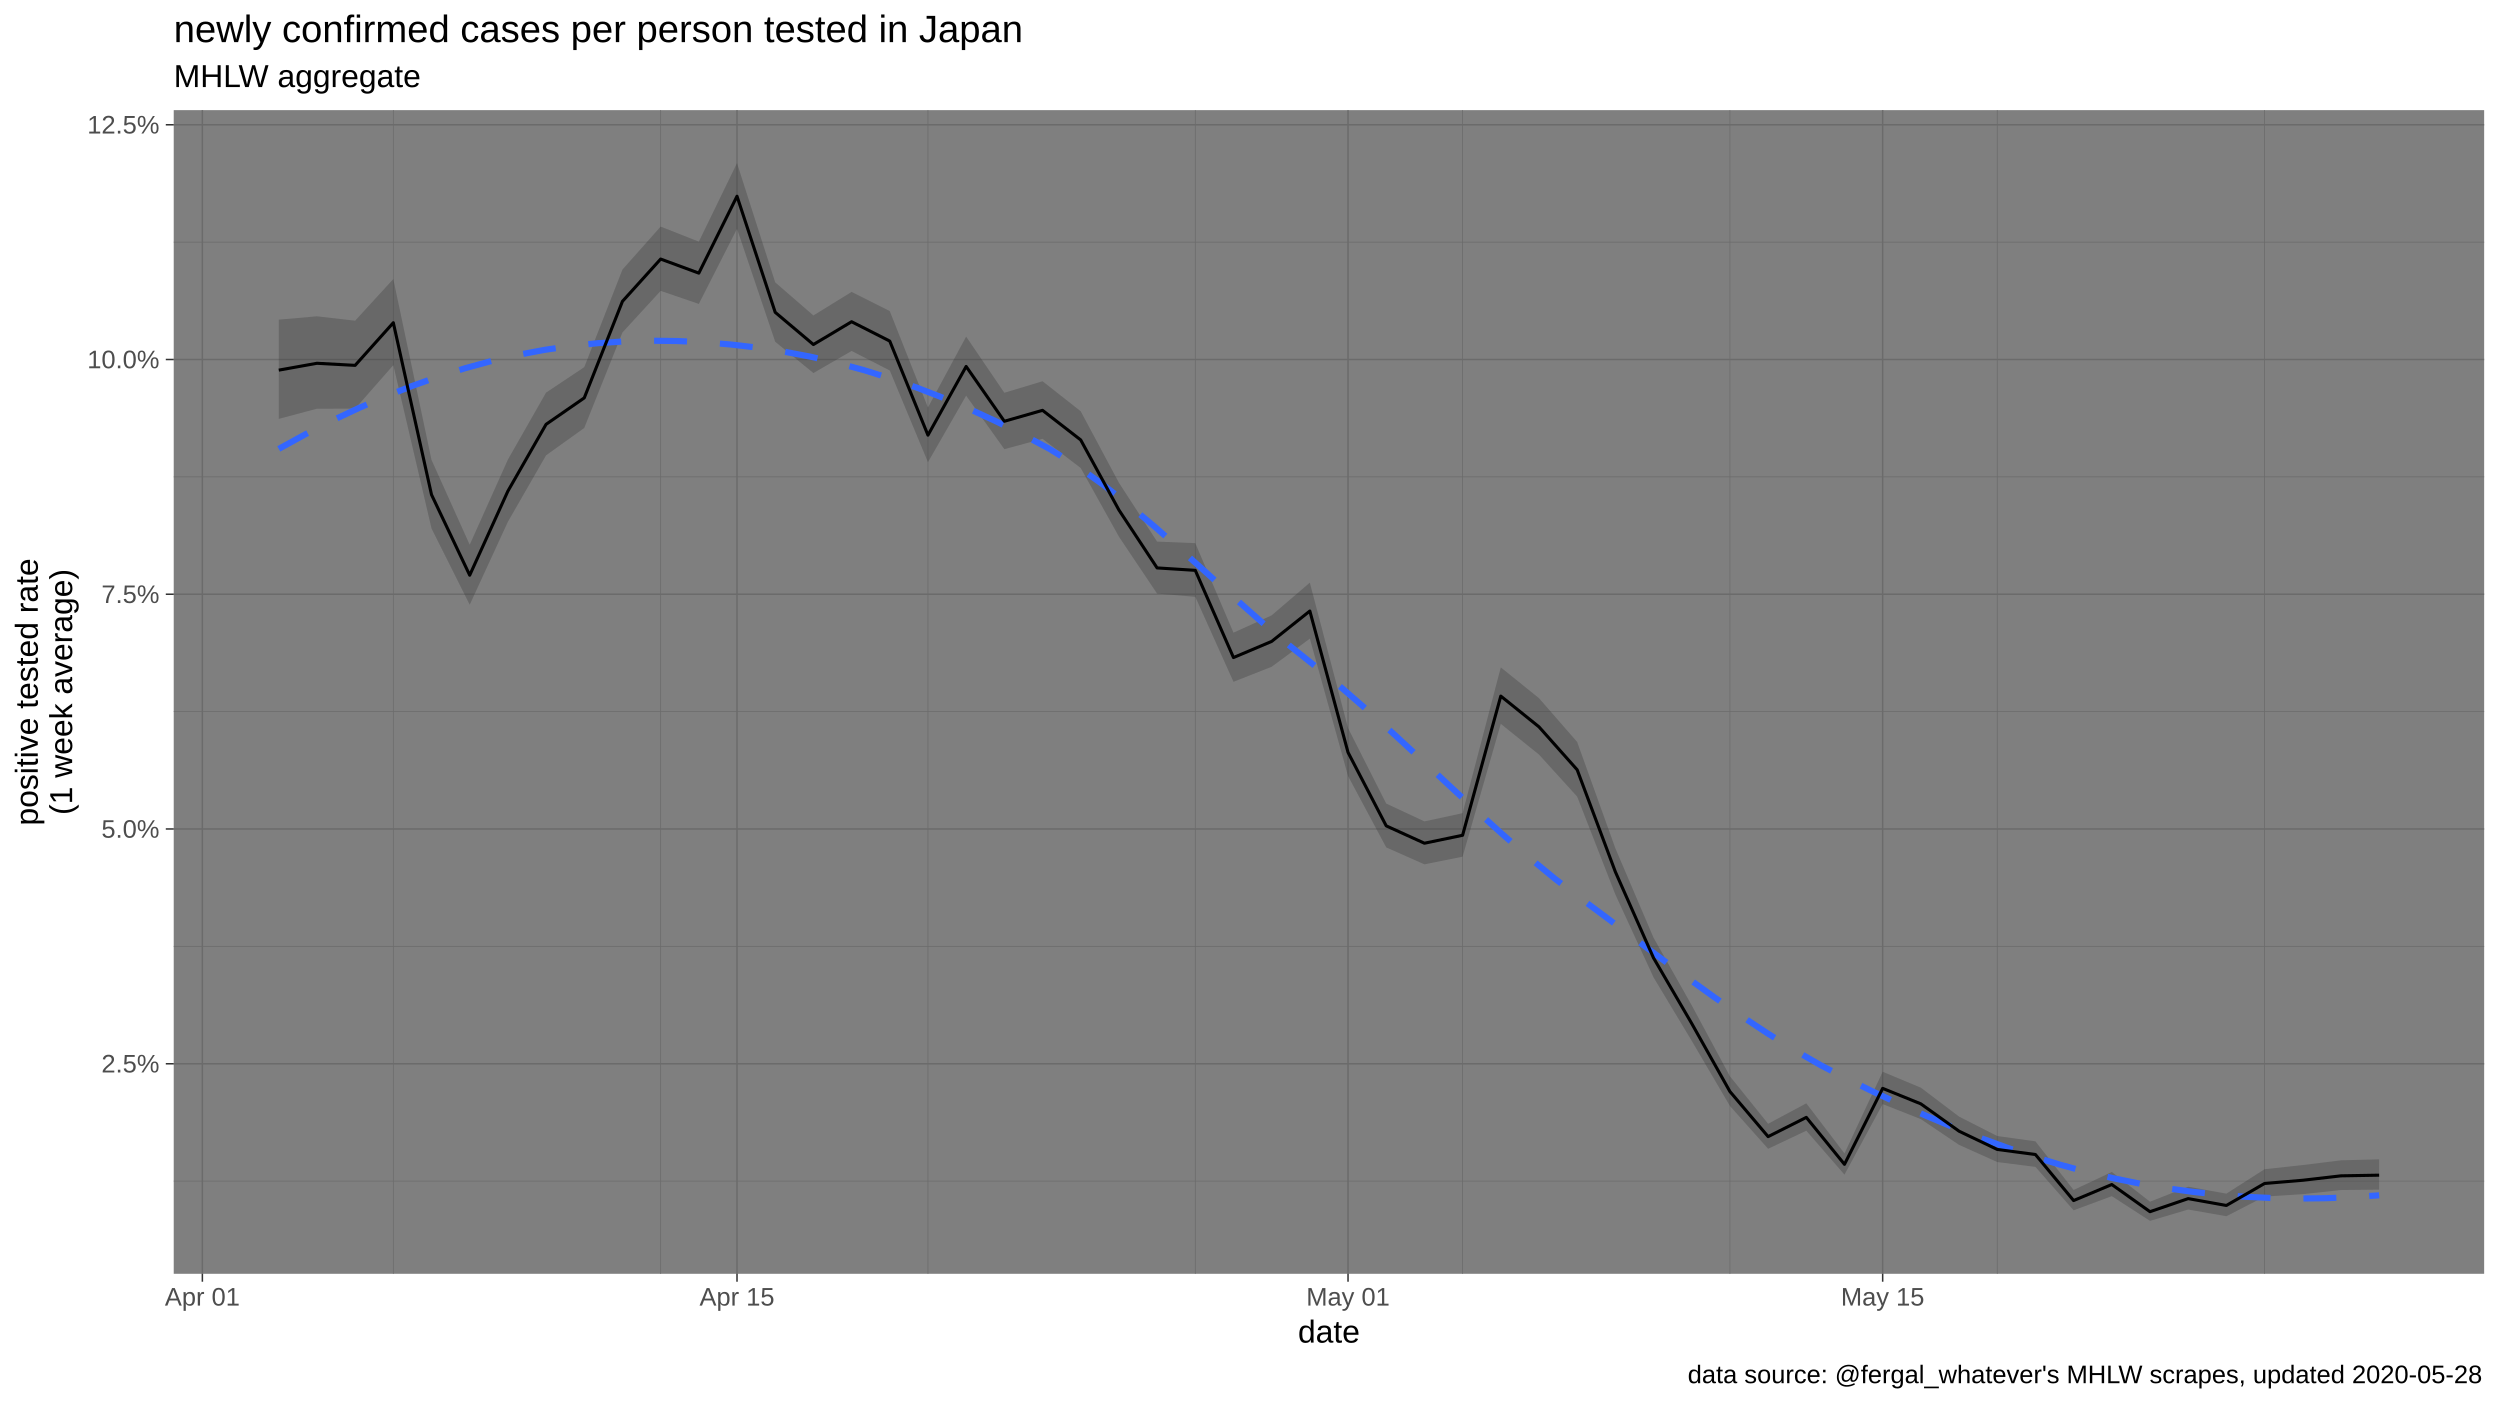
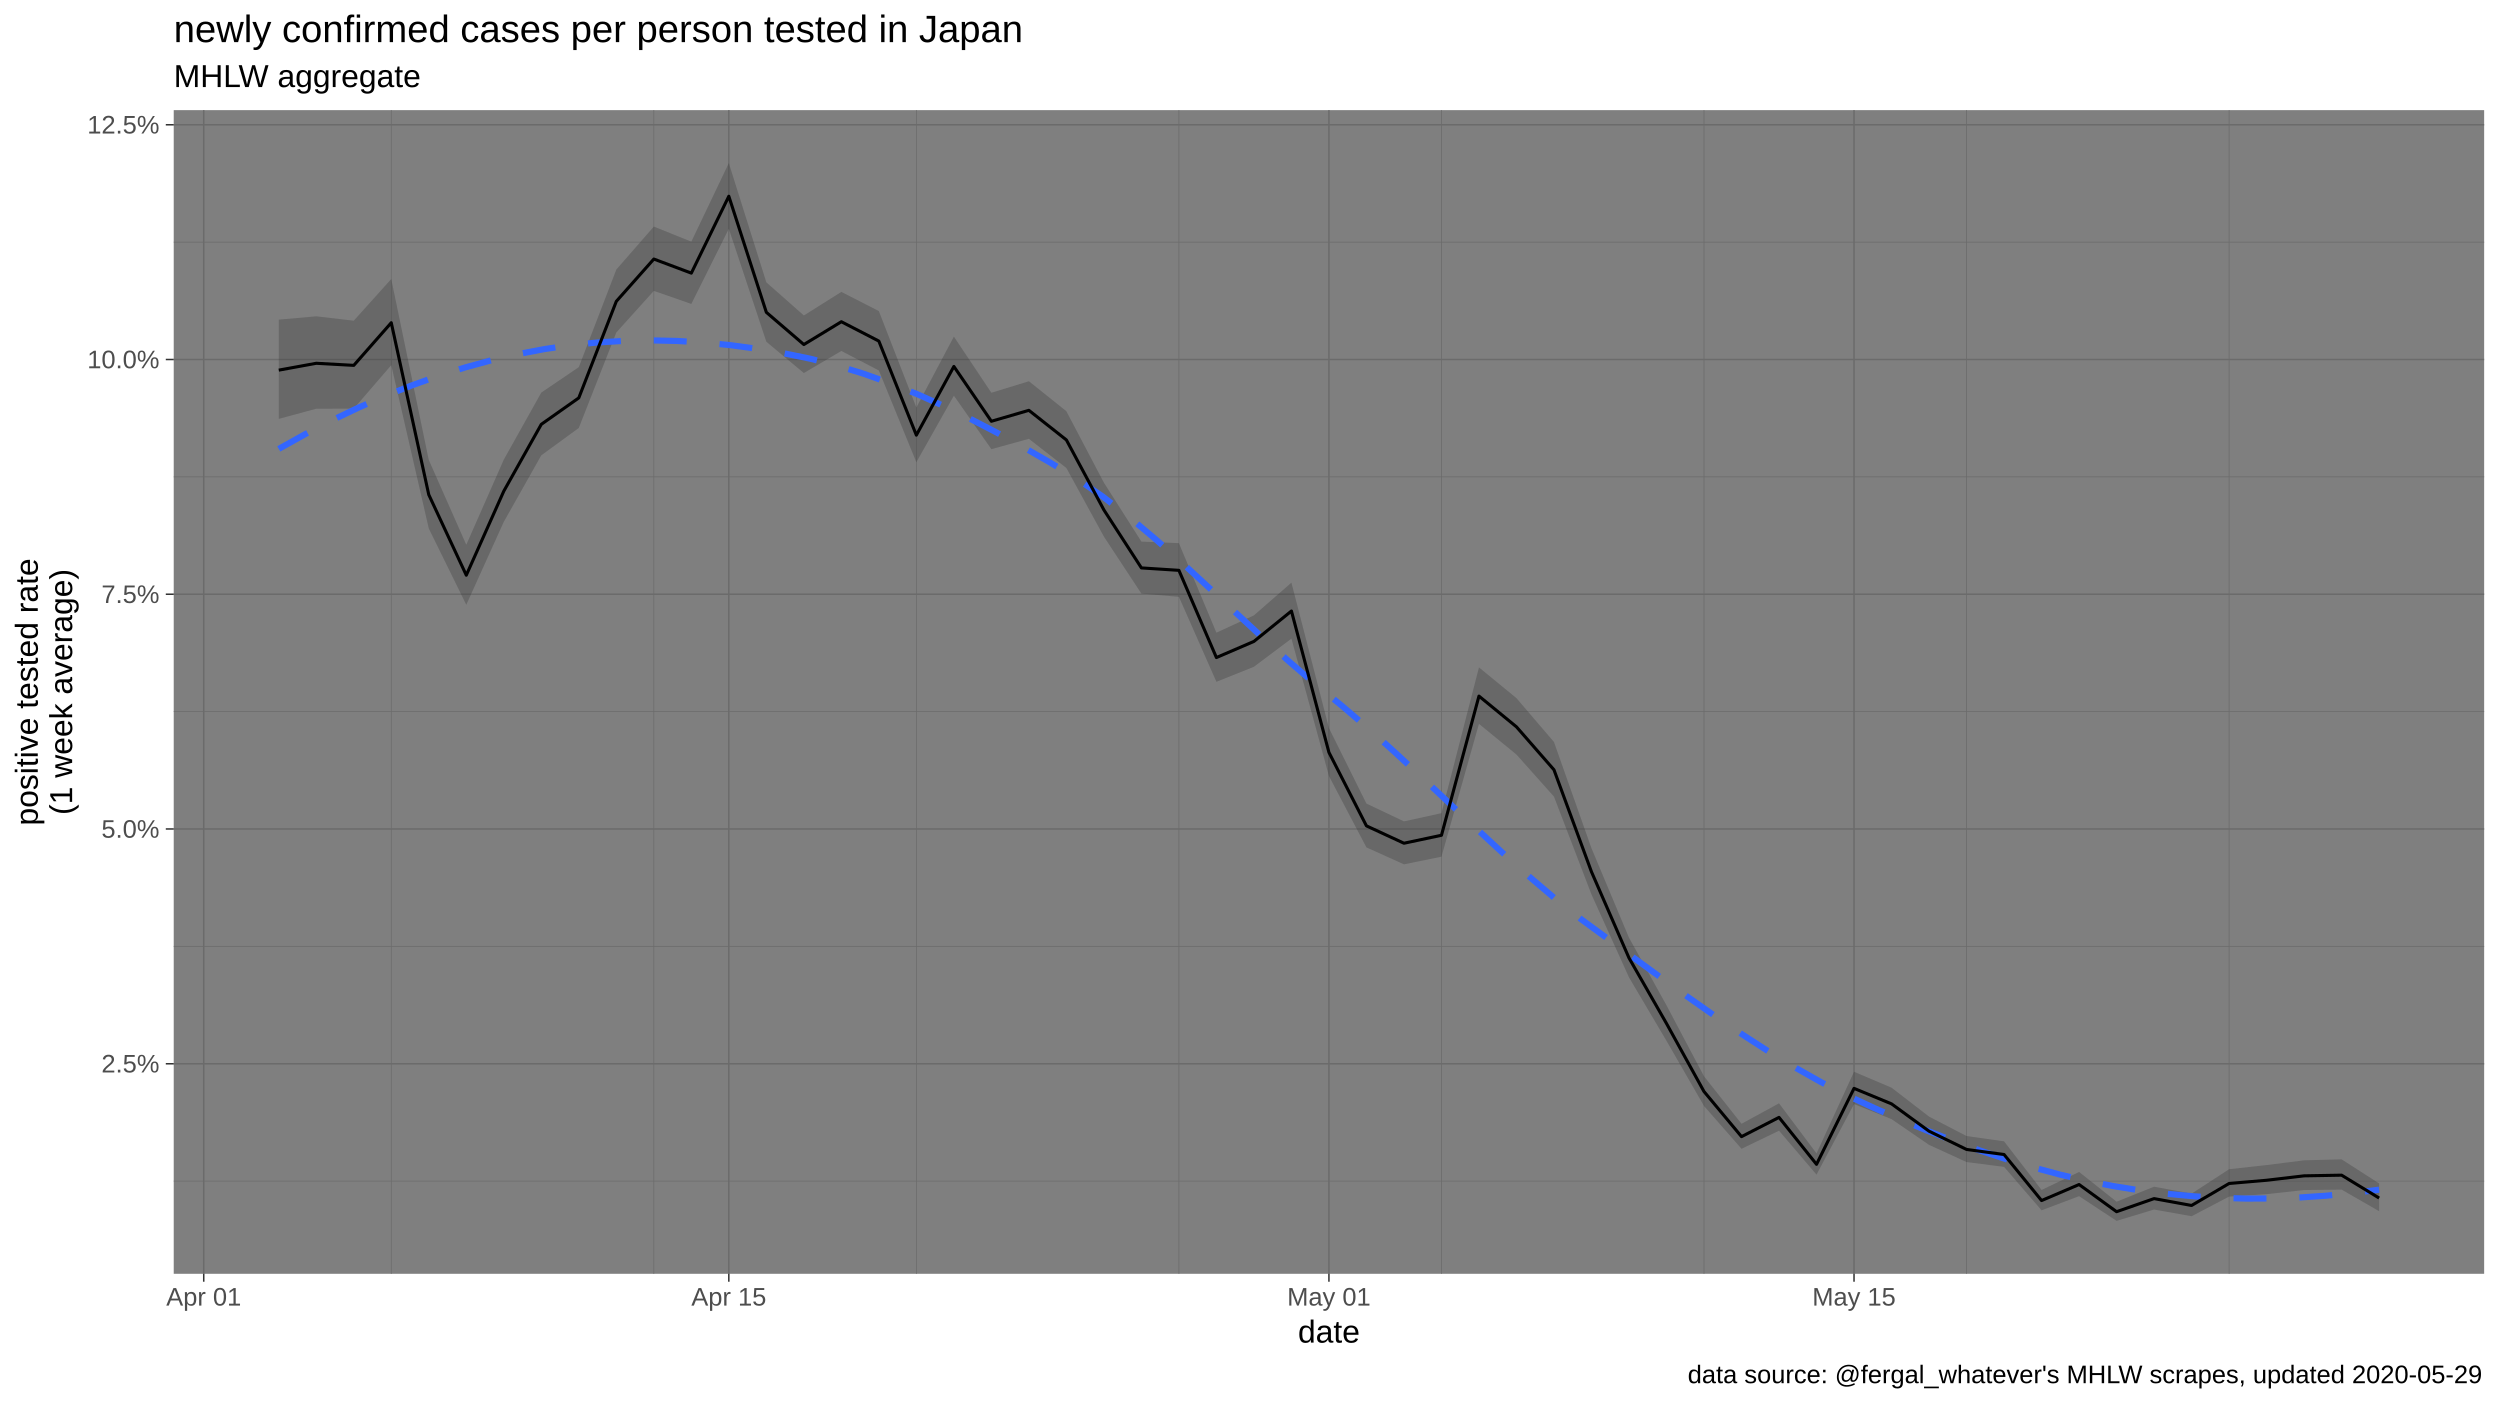
<svg xmlns="http://www.w3.org/2000/svg" viewBox="0 0 864.00 486.00">
  <defs>
    <style type="text/css">
    line, polyline, polygon, path, rect, circle {
      fill: none;
      stroke: #000000;
      stroke-linecap: round;
      stroke-linejoin: round;
      stroke-miterlimit: 10.00;
    }
  </style>
  </defs>
  <rect width="100%" height="100%" style="stroke: none; fill: #FFFFFF;" />
  <rect x="0.00" y="0.00" width="864.00" height="486.00" style="stroke-width: 1.07; stroke: #FFFFFF; fill: #FFFFFF;" />
  <defs>
    <clipPath id="cpNjAuMDR8ODU4LjUyfDQ0MC4yMnwzOC4wNw==">
      <rect x="60.04" y="38.07" width="798.48" height="402.15" />
    </clipPath>
  </defs>
  <rect x="60.04" y="38.07" width="798.48" height="402.15" style="stroke-width: 1.07; stroke: none; fill: #7F7F7F;" clip-path="url(#cpNjAuMDR8ODU4LjUyfDQ0MC4yMnwzOC4wNw==)" />
  <polyline points="60.04,408.19 858.52,408.19 " style="stroke-width: 0.27; stroke: #6B6B6B; stroke-linecap: butt;" clip-path="url(#cpNjAuMDR8ODU4LjUyfDQ0MC4yMnwzOC4wNw==)" />
  <polyline points="60.04,327.06 858.52,327.06 " style="stroke-width: 0.27; stroke: #6B6B6B; stroke-linecap: butt;" clip-path="url(#cpNjAuMDR8ODU4LjUyfDQ0MC4yMnwzOC4wNw==)" />
  <polyline points="60.04,245.94 858.52,245.94 " style="stroke-width: 0.27; stroke: #6B6B6B; stroke-linecap: butt;" clip-path="url(#cpNjAuMDR8ODU4LjUyfDQ0MC4yMnwzOC4wNw==)" />
  <polyline points="60.04,164.81 858.52,164.81 " style="stroke-width: 0.27; stroke: #6B6B6B; stroke-linecap: butt;" clip-path="url(#cpNjAuMDR8ODU4LjUyfDQ0MC4yMnwzOC4wNw==)" />
  <polyline points="60.04,83.68 858.52,83.68 " style="stroke-width: 0.27; stroke: #6B6B6B; stroke-linecap: butt;" clip-path="url(#cpNjAuMDR8ODU4LjUyfDQ0MC4yMnwzOC4wNw==)" />
-   <polyline points="135.93,440.22 135.93,38.07 " style="stroke-width: 0.27; stroke: #6B6B6B; stroke-linecap: butt;" clip-path="url(#cpNjAuMDR8ODU4LjUyfDQ0MC4yMnwzOC4wNw==)" />
-   <polyline points="228.32,440.22 228.32,38.07 " style="stroke-width: 0.27; stroke: #6B6B6B; stroke-linecap: butt;" clip-path="url(#cpNjAuMDR8ODU4LjUyfDQ0MC4yMnwzOC4wNw==)" />
-   <polyline points="320.70,440.22 320.70,38.07 " style="stroke-width: 0.27; stroke: #6B6B6B; stroke-linecap: butt;" clip-path="url(#cpNjAuMDR8ODU4LjUyfDQ0MC4yMnwzOC4wNw==)" />
-   <polyline points="413.09,440.22 413.09,38.07 " style="stroke-width: 0.27; stroke: #6B6B6B; stroke-linecap: butt;" clip-path="url(#cpNjAuMDR8ODU4LjUyfDQ0MC4yMnwzOC4wNw==)" />
-   <polyline points="505.47,440.22 505.47,38.07 " style="stroke-width: 0.27; stroke: #6B6B6B; stroke-linecap: butt;" clip-path="url(#cpNjAuMDR8ODU4LjUyfDQ0MC4yMnwzOC4wNw==)" />
-   <polyline points="597.86,440.22 597.86,38.07 " style="stroke-width: 0.27; stroke: #6B6B6B; stroke-linecap: butt;" clip-path="url(#cpNjAuMDR8ODU4LjUyfDQ0MC4yMnwzOC4wNw==)" />
-   <polyline points="690.25,440.22 690.25,38.07 " style="stroke-width: 0.27; stroke: #6B6B6B; stroke-linecap: butt;" clip-path="url(#cpNjAuMDR8ODU4LjUyfDQ0MC4yMnwzOC4wNw==)" />
-   <polyline points="782.63,440.22 782.63,38.07 " style="stroke-width: 0.27; stroke: #6B6B6B; stroke-linecap: butt;" clip-path="url(#cpNjAuMDR8ODU4LjUyfDQ0MC4yMnwzOC4wNw==)" />
+   <polyline points="135.22,440.22 135.22,38.07 " style="stroke-width: 0.27; stroke: #6B6B6B; stroke-linecap: butt;" clip-path="url(#cpNjAuMDR8ODU4LjUyfDQ0MC4yMnwzOC4wNw==)" />
+   <polyline points="225.96,440.22 225.96,38.07 " style="stroke-width: 0.27; stroke: #6B6B6B; stroke-linecap: butt;" clip-path="url(#cpNjAuMDR8ODU4LjUyfDQ0MC4yMnwzOC4wNw==)" />
+   <polyline points="316.69,440.22 316.69,38.07 " style="stroke-width: 0.27; stroke: #6B6B6B; stroke-linecap: butt;" clip-path="url(#cpNjAuMDR8ODU4LjUyfDQ0MC4yMnwzOC4wNw==)" />
+   <polyline points="407.43,440.22 407.43,38.07 " style="stroke-width: 0.27; stroke: #6B6B6B; stroke-linecap: butt;" clip-path="url(#cpNjAuMDR8ODU4LjUyfDQ0MC4yMnwzOC4wNw==)" />
+   <polyline points="498.17,440.22 498.17,38.07 " style="stroke-width: 0.27; stroke: #6B6B6B; stroke-linecap: butt;" clip-path="url(#cpNjAuMDR8ODU4LjUyfDQ0MC4yMnwzOC4wNw==)" />
+   <polyline points="588.90,440.22 588.90,38.07 " style="stroke-width: 0.27; stroke: #6B6B6B; stroke-linecap: butt;" clip-path="url(#cpNjAuMDR8ODU4LjUyfDQ0MC4yMnwzOC4wNw==)" />
+   <polyline points="679.64,440.22 679.64,38.07 " style="stroke-width: 0.27; stroke: #6B6B6B; stroke-linecap: butt;" clip-path="url(#cpNjAuMDR8ODU4LjUyfDQ0MC4yMnwzOC4wNw==)" />
+   <polyline points="770.38,440.22 770.38,38.07 " style="stroke-width: 0.27; stroke: #6B6B6B; stroke-linecap: butt;" clip-path="url(#cpNjAuMDR8ODU4LjUyfDQ0MC4yMnwzOC4wNw==)" />
  <polyline points="60.04,367.63 858.52,367.63 " style="stroke-width: 0.53; stroke: #6B6B6B; stroke-linecap: butt;" clip-path="url(#cpNjAuMDR8ODU4LjUyfDQ0MC4yMnwzOC4wNw==)" />
  <polyline points="60.04,286.50 858.52,286.50 " style="stroke-width: 0.53; stroke: #6B6B6B; stroke-linecap: butt;" clip-path="url(#cpNjAuMDR8ODU4LjUyfDQ0MC4yMnwzOC4wNw==)" />
  <polyline points="60.04,205.37 858.52,205.37 " style="stroke-width: 0.53; stroke: #6B6B6B; stroke-linecap: butt;" clip-path="url(#cpNjAuMDR8ODU4LjUyfDQ0MC4yMnwzOC4wNw==)" />
  <polyline points="60.04,124.24 858.52,124.24 " style="stroke-width: 0.53; stroke: #6B6B6B; stroke-linecap: butt;" clip-path="url(#cpNjAuMDR8ODU4LjUyfDQ0MC4yMnwzOC4wNw==)" />
  <polyline points="60.04,43.12 858.52,43.12 " style="stroke-width: 0.53; stroke: #6B6B6B; stroke-linecap: butt;" clip-path="url(#cpNjAuMDR8ODU4LjUyfDQ0MC4yMnwzOC4wNw==)" />
-   <polyline points="69.94,440.22 69.94,38.07 " style="stroke-width: 0.53; stroke: #6B6B6B; stroke-linecap: butt;" clip-path="url(#cpNjAuMDR8ODU4LjUyfDQ0MC4yMnwzOC4wNw==)" />
-   <polyline points="254.71,440.22 254.71,38.07 " style="stroke-width: 0.53; stroke: #6B6B6B; stroke-linecap: butt;" clip-path="url(#cpNjAuMDR8ODU4LjUyfDQ0MC4yMnwzOC4wNw==)" />
-   <polyline points="465.88,440.22 465.88,38.07 " style="stroke-width: 0.53; stroke: #6B6B6B; stroke-linecap: butt;" clip-path="url(#cpNjAuMDR8ODU4LjUyfDQ0MC4yMnwzOC4wNw==)" />
-   <polyline points="650.65,440.22 650.65,38.07 " style="stroke-width: 0.53; stroke: #6B6B6B; stroke-linecap: butt;" clip-path="url(#cpNjAuMDR8ODU4LjUyfDQ0MC4yMnwzOC4wNw==)" />
-   <polygon points="96.34,110.46 109.53,109.31 122.73,110.83 135.93,96.42 149.13,158.93 162.33,188.26 175.52,158.84 188.72,135.67 201.92,126.88 215.12,93.15 228.32,78.30 241.51,83.51 254.71,56.35 267.91,97.57 281.11,109.02 294.31,100.87 307.50,107.50 320.70,140.82 333.90,116.32 347.10,135.73 360.30,131.75 373.49,142.12 386.69,166.81 399.89,187.17 413.09,187.71 426.29,218.64 439.48,212.66 452.68,201.35 465.88,251.60 479.08,277.71 492.28,283.86 505.47,281.02 518.67,230.64 531.87,241.28 545.07,256.42 558.27,293.16 571.46,324.06 584.66,347.43 597.86,371.95 611.06,388.37 624.26,381.30 637.45,398.61 650.65,370.39 663.85,375.90 677.05,385.89 690.25,392.61 703.44,394.44 716.64,411.25 729.84,405.02 743.04,415.30 756.24,410.12 769.43,412.52 782.63,404.07 795.83,402.64 809.03,401.00 822.23,400.66 822.23,411.14 809.03,411.28 795.83,412.71 782.63,413.54 769.43,420.34 756.24,418.02 743.04,421.94 729.84,413.40 716.64,418.29 703.44,403.28 690.25,401.61 677.05,395.68 663.85,386.78 650.65,381.58 637.45,405.96 624.26,390.78 611.06,397.03 597.86,382.23 584.66,359.72 571.46,337.79 558.27,309.15 545.07,275.32 531.87,260.78 518.67,250.17 505.47,296.08 492.28,298.73 479.08,292.87 465.88,268.20 452.68,220.72 439.48,230.44 426.29,235.64 413.09,206.27 399.89,205.16 386.69,185.46 373.49,161.75 360.30,151.66 347.10,155.24 333.90,136.75 320.70,159.75 307.50,128.04 294.31,121.30 281.11,128.93 267.91,118.12 254.71,79.08 241.51,105.05 228.32,100.53 215.12,114.91 201.92,147.91 188.72,157.37 175.52,180.36 162.33,209.02 149.13,182.64 135.93,126.20 122.73,141.23 109.53,141.26 96.34,144.77 " style="stroke-width: 1.07; stroke: none; fill: #333333; fill-opacity: 0.30;" clip-path="url(#cpNjAuMDR8ODU4LjUyfDQ0MC4yMnwzOC4wNw==)" />
-   <polyline points="96.34,155.14 105.52,150.10 114.71,145.40 123.90,141.06 133.09,137.07 142.28,133.44 151.47,130.18 160.65,127.29 169.84,124.77 179.03,122.64 188.22,120.91 197.41,119.56 206.60,118.60 215.79,118.00 224.97,117.75 234.16,117.86 243.35,118.29 252.54,119.06 261.73,120.13 270.92,121.52 280.11,123.27 289.29,125.40 298.48,127.89 307.67,130.76 316.86,133.97 326.05,137.54 335.24,141.45 344.42,145.70 353.61,150.27 362.80,155.19 371.99,160.91 381.18,167.48 390.37,174.72 399.56,182.46 408.74,190.55 417.93,198.82 427.12,207.09 436.31,215.21 445.50,223.00 454.69,230.34 463.87,237.88 473.06,245.87 482.25,254.18 491.44,262.69 500.63,271.27 509.82,279.79 519.01,288.11 528.19,296.12 537.38,303.69 546.57,310.69 555.76,317.53 564.95,324.42 574.14,331.29 583.33,338.06 592.51,344.67 601.70,351.06 610.89,357.15 620.08,362.87 629.27,368.16 638.46,372.95 647.64,377.42 656.83,381.71 666.02,385.78 675.21,389.64 684.40,393.26 693.59,396.62 702.78,399.71 711.96,402.52 721.15,405.02 730.34,407.20 739.53,409.06 748.72,410.63 757.91,411.91 767.10,412.91 776.28,413.62 785.47,414.05 794.66,414.21 803.85,414.10 813.04,413.73 822.23,413.10 " style="stroke-width: 2.13; stroke: #3366FF; stroke-dasharray: 11.38,11.38; stroke-linecap: butt;" clip-path="url(#cpNjAuMDR8ODU4LjUyfDQ0MC4yMnwzOC4wNw==)" />
-   <polyline points="96.34,127.92 109.53,125.55 122.73,126.27 135.93,111.53 149.13,170.96 162.33,198.79 175.52,169.74 188.72,146.65 201.92,137.51 215.12,104.14 228.32,89.53 241.51,94.39 254.71,67.82 267.91,107.94 281.11,119.07 294.31,111.19 307.50,117.88 320.70,150.39 333.90,126.65 347.10,145.59 360.30,141.81 373.49,152.04 386.69,176.24 399.89,196.27 413.09,197.11 426.29,227.25 439.48,221.67 452.68,211.17 465.88,260.03 479.08,285.42 492.28,291.42 505.47,288.67 518.67,240.57 531.87,251.20 545.07,266.04 558.27,301.31 571.46,331.07 584.66,353.72 597.86,377.23 611.06,392.82 624.26,386.17 637.45,402.39 650.65,376.14 663.85,381.50 677.05,390.94 690.25,397.25 703.44,399.00 716.64,414.91 729.84,409.37 743.04,418.76 756.24,414.24 769.43,416.61 782.63,409.01 795.83,407.90 809.03,406.37 822.23,406.14 " style="stroke-width: 1.07; stroke-linecap: butt;" clip-path="url(#cpNjAuMDR8ODU4LjUyfDQ0MC4yMnwzOC4wNw==)" />
+   <polyline points="70.41,440.22 70.41,38.07 " style="stroke-width: 0.53; stroke: #6B6B6B; stroke-linecap: butt;" clip-path="url(#cpNjAuMDR8ODU4LjUyfDQ0MC4yMnwzOC4wNw==)" />
+   <polyline points="251.88,440.22 251.88,38.07 " style="stroke-width: 0.53; stroke: #6B6B6B; stroke-linecap: butt;" clip-path="url(#cpNjAuMDR8ODU4LjUyfDQ0MC4yMnwzOC4wNw==)" />
+   <polyline points="459.28,440.22 459.28,38.07 " style="stroke-width: 0.53; stroke: #6B6B6B; stroke-linecap: butt;" clip-path="url(#cpNjAuMDR8ODU4LjUyfDQ0MC4yMnwzOC4wNw==)" />
+   <polyline points="640.75,440.22 640.75,38.07 " style="stroke-width: 0.53; stroke: #6B6B6B; stroke-linecap: butt;" clip-path="url(#cpNjAuMDR8ODU4LjUyfDQ0MC4yMnwzOC4wNw==)" />
+   <polygon points="96.34,110.46 109.30,109.31 122.26,110.83 135.22,96.42 148.18,158.93 161.15,188.26 174.11,158.84 187.07,135.67 200.03,126.88 213.00,93.15 225.96,78.30 238.92,83.51 251.88,56.35 264.85,97.57 277.81,109.02 290.77,100.87 303.73,107.50 316.69,140.82 329.66,116.32 342.62,135.73 355.58,131.75 368.54,142.12 381.51,166.81 394.47,187.17 407.43,187.71 420.39,218.64 433.36,212.66 446.32,201.35 459.28,251.60 472.24,277.71 485.21,283.86 498.17,281.02 511.13,230.64 524.09,241.28 537.05,256.42 550.02,293.16 562.98,324.06 575.94,347.43 588.90,371.95 601.87,388.37 614.83,381.30 627.79,398.61 640.75,370.39 653.72,375.90 666.68,385.89 679.64,392.61 692.60,394.44 705.57,411.25 718.53,405.02 731.49,415.30 744.45,410.12 757.41,412.52 770.38,404.07 783.34,402.64 796.30,401.00 809.26,400.66 822.23,409.00 822.23,418.60 809.26,411.14 796.30,411.28 783.34,412.71 770.38,413.54 757.41,420.34 744.45,418.02 731.49,421.94 718.53,413.40 705.57,418.29 692.60,403.28 679.64,401.61 666.68,395.68 653.72,386.78 640.75,381.58 627.79,405.96 614.83,390.78 601.87,397.03 588.90,382.23 575.94,359.72 562.98,337.79 550.02,309.15 537.05,275.32 524.09,260.78 511.13,250.17 498.17,296.08 485.21,298.73 472.24,292.87 459.28,268.20 446.32,220.72 433.36,230.44 420.39,235.64 407.43,206.27 394.47,205.16 381.51,185.46 368.54,161.75 355.58,151.66 342.62,155.24 329.66,136.75 316.69,159.75 303.73,128.04 290.77,121.30 277.81,128.93 264.85,118.12 251.88,79.08 238.92,105.05 225.96,100.53 213.00,114.91 200.03,147.91 187.07,157.37 174.11,180.36 161.15,209.02 148.18,182.64 135.22,126.20 122.26,141.23 109.30,141.26 96.34,144.77 " style="stroke-width: 1.07; stroke: none; fill: #333333; fill-opacity: 0.30;" clip-path="url(#cpNjAuMDR8ODU4LjUyfDQ0MC4yMnwzOC4wNw==)" />
+   <polyline points="96.34,155.14 105.52,150.02 114.71,145.26 123.90,140.87 133.09,136.85 142.28,133.20 151.47,129.92 160.65,127.02 169.84,124.51 179.03,122.38 188.22,120.63 197.41,119.29 206.60,118.35 215.79,117.80 224.97,117.63 234.16,117.84 243.35,118.39 252.54,119.30 261.73,120.54 270.92,122.10 280.11,123.99 289.29,126.33 298.48,129.17 307.67,132.46 316.86,136.17 326.05,140.27 335.24,144.71 344.42,149.47 353.61,154.51 362.80,159.78 371.99,165.33 381.18,171.66 390.37,178.78 399.56,186.52 408.74,194.71 417.93,203.19 427.12,211.78 436.31,220.31 445.50,228.61 454.69,236.52 463.87,244.02 473.06,251.89 482.25,260.16 491.44,268.69 500.63,277.34 509.82,285.98 519.01,294.48 528.19,302.70 537.38,310.51 546.57,317.78 555.76,324.53 564.95,331.26 574.14,337.96 583.33,344.56 592.51,351.01 601.70,357.23 610.89,363.17 620.08,368.76 629.27,373.94 638.46,378.63 647.64,382.89 656.83,386.93 666.02,390.75 675.21,394.33 684.40,397.66 693.59,400.71 702.78,403.48 711.96,405.95 721.15,408.10 730.34,409.91 739.53,411.39 748.72,412.56 757.91,413.42 767.10,413.97 776.28,414.23 785.47,414.19 794.66,413.86 803.85,413.24 813.04,412.34 822.23,411.15 " style="stroke-width: 2.13; stroke: #3366FF; stroke-dasharray: 11.38,11.38; stroke-linecap: butt;" clip-path="url(#cpNjAuMDR8ODU4LjUyfDQ0MC4yMnwzOC4wNw==)" />
+   <polyline points="96.34,127.92 109.30,125.55 122.26,126.27 135.22,111.53 148.18,170.96 161.15,198.79 174.11,169.74 187.07,146.65 200.03,137.51 213.00,104.14 225.96,89.53 238.92,94.39 251.88,67.82 264.85,107.94 277.81,119.07 290.77,111.19 303.73,117.88 316.69,150.39 329.66,126.65 342.62,145.59 355.58,141.81 368.54,152.04 381.51,176.24 394.47,196.27 407.43,197.11 420.39,227.25 433.36,221.67 446.32,211.17 459.28,260.03 472.24,285.42 485.21,291.42 498.17,288.67 511.13,240.57 524.09,251.20 537.05,266.04 550.02,301.31 562.98,331.07 575.94,353.72 588.90,377.23 601.87,392.82 614.83,386.17 627.79,402.39 640.75,376.14 653.72,381.50 666.68,390.94 679.64,397.25 692.60,399.00 705.57,414.91 718.53,409.37 731.49,418.76 744.45,414.24 757.41,416.61 770.38,409.01 783.34,407.90 796.30,406.37 809.26,406.14 822.23,414.05 " style="stroke-width: 1.07; stroke-linecap: butt;" clip-path="url(#cpNjAuMDR8ODU4LjUyfDQ0MC4yMnwzOC4wNw==)" />
  <defs>
    <clipPath id="cpMC4wMHw4NjQuMDB8NDg2LjAwfDAuMDA=">
      <rect x="0.00" y="0.00" width="864.00" height="486.00" />
    </clipPath>
  </defs>
  <g clip-path="url(#cpMC4wMHw4NjQuMDB8NDg2LjAwfDAuMDA=)">
    <text x="35.05" y="370.65" style="font-size: 8.80px; fill: #4D4D4D; font-family: Liberation Sans;" textLength="20.06px" lengthAdjust="spacingAndGlyphs">2.5%</text>
  </g>
  <g clip-path="url(#cpMC4wMHw4NjQuMDB8NDg2LjAwfDAuMDA=)">
    <text x="35.05" y="289.53" style="font-size: 8.80px; fill: #4D4D4D; font-family: Liberation Sans;" textLength="20.06px" lengthAdjust="spacingAndGlyphs">5.0%</text>
  </g>
  <g clip-path="url(#cpMC4wMHw4NjQuMDB8NDg2LjAwfDAuMDA=)">
    <text x="35.05" y="208.40" style="font-size: 8.80px; fill: #4D4D4D; font-family: Liberation Sans;" textLength="20.06px" lengthAdjust="spacingAndGlyphs">7.5%</text>
  </g>
  <g clip-path="url(#cpMC4wMHw4NjQuMDB8NDg2LjAwfDAuMDA=)">
    <text x="30.16" y="127.27" style="font-size: 8.80px; fill: #4D4D4D; font-family: Liberation Sans;" textLength="24.95px" lengthAdjust="spacingAndGlyphs">10.0%</text>
  </g>
  <g clip-path="url(#cpMC4wMHw4NjQuMDB8NDg2LjAwfDAuMDA=)">
    <text x="30.16" y="46.14" style="font-size: 8.80px; fill: #4D4D4D; font-family: Liberation Sans;" textLength="24.95px" lengthAdjust="spacingAndGlyphs">12.5%</text>
  </g>
  <polyline points="57.30,367.63 60.04,367.63 " style="stroke-width: 0.53; stroke: #333333; stroke-linecap: butt;" clip-path="url(#cpMC4wMHw4NjQuMDB8NDg2LjAwfDAuMDA=)" />
  <polyline points="57.30,286.50 60.04,286.50 " style="stroke-width: 0.53; stroke: #333333; stroke-linecap: butt;" clip-path="url(#cpMC4wMHw4NjQuMDB8NDg2LjAwfDAuMDA=)" />
  <polyline points="57.30,205.37 60.04,205.37 " style="stroke-width: 0.53; stroke: #333333; stroke-linecap: butt;" clip-path="url(#cpMC4wMHw4NjQuMDB8NDg2LjAwfDAuMDA=)" />
  <polyline points="57.30,124.24 60.04,124.24 " style="stroke-width: 0.53; stroke: #333333; stroke-linecap: butt;" clip-path="url(#cpMC4wMHw4NjQuMDB8NDg2LjAwfDAuMDA=)" />
  <polyline points="57.30,43.12 60.04,43.12 " style="stroke-width: 0.53; stroke: #333333; stroke-linecap: butt;" clip-path="url(#cpMC4wMHw4NjQuMDB8NDg2LjAwfDAuMDA=)" />
-   <polyline points="69.94,442.96 69.94,440.22 " style="stroke-width: 0.53; stroke: #333333; stroke-linecap: butt;" clip-path="url(#cpMC4wMHw4NjQuMDB8NDg2LjAwfDAuMDA=)" />
-   <polyline points="254.71,442.96 254.71,440.22 " style="stroke-width: 0.53; stroke: #333333; stroke-linecap: butt;" clip-path="url(#cpMC4wMHw4NjQuMDB8NDg2LjAwfDAuMDA=)" />
-   <polyline points="465.88,442.96 465.88,440.22 " style="stroke-width: 0.53; stroke: #333333; stroke-linecap: butt;" clip-path="url(#cpMC4wMHw4NjQuMDB8NDg2LjAwfDAuMDA=)" />
-   <polyline points="650.65,442.96 650.65,440.22 " style="stroke-width: 0.53; stroke: #333333; stroke-linecap: butt;" clip-path="url(#cpMC4wMHw4NjQuMDB8NDg2LjAwfDAuMDA=)" />
+   <polyline points="70.41,442.96 70.41,440.22 " style="stroke-width: 0.53; stroke: #333333; stroke-linecap: butt;" clip-path="url(#cpMC4wMHw4NjQuMDB8NDg2LjAwfDAuMDA=)" />
+   <polyline points="251.88,442.96 251.88,440.22 " style="stroke-width: 0.53; stroke: #333333; stroke-linecap: butt;" clip-path="url(#cpMC4wMHw4NjQuMDB8NDg2LjAwfDAuMDA=)" />
+   <polyline points="459.28,442.96 459.28,440.22 " style="stroke-width: 0.53; stroke: #333333; stroke-linecap: butt;" clip-path="url(#cpMC4wMHw4NjQuMDB8NDg2LjAwfDAuMDA=)" />
+   <polyline points="640.75,442.96 640.75,440.22 " style="stroke-width: 0.53; stroke: #333333; stroke-linecap: butt;" clip-path="url(#cpMC4wMHw4NjQuMDB8NDg2LjAwfDAuMDA=)" />
  <g clip-path="url(#cpMC4wMHw4NjQuMDB8NDg2LjAwfDAuMDA=)">
-     <text x="56.98" y="451.21" style="font-size: 8.80px; fill: #4D4D4D; font-family: Liberation Sans;" textLength="25.93px" lengthAdjust="spacingAndGlyphs">Apr 01</text>
+     <text x="57.45" y="451.21" style="font-size: 8.80px; fill: #4D4D4D; font-family: Liberation Sans;" textLength="25.93px" lengthAdjust="spacingAndGlyphs">Apr 01</text>
  </g>
  <g clip-path="url(#cpMC4wMHw4NjQuMDB8NDg2LjAwfDAuMDA=)">
-     <text x="241.75" y="451.21" style="font-size: 8.80px; fill: #4D4D4D; font-family: Liberation Sans;" textLength="25.93px" lengthAdjust="spacingAndGlyphs">Apr 15</text>
+     <text x="238.92" y="451.21" style="font-size: 8.80px; fill: #4D4D4D; font-family: Liberation Sans;" textLength="25.93px" lengthAdjust="spacingAndGlyphs">Apr 15</text>
  </g>
  <g clip-path="url(#cpMC4wMHw4NjQuMDB8NDg2LjAwfDAuMDA=)">
-     <text x="451.45" y="451.21" style="font-size: 8.80px; fill: #4D4D4D; font-family: Liberation Sans;" textLength="28.86px" lengthAdjust="spacingAndGlyphs">May 01</text>
+     <text x="444.85" y="451.21" style="font-size: 8.80px; fill: #4D4D4D; font-family: Liberation Sans;" textLength="28.86px" lengthAdjust="spacingAndGlyphs">May 01</text>
  </g>
  <g clip-path="url(#cpMC4wMHw4NjQuMDB8NDg2LjAwfDAuMDA=)">
-     <text x="636.22" y="451.21" style="font-size: 8.80px; fill: #4D4D4D; font-family: Liberation Sans;" textLength="28.86px" lengthAdjust="spacingAndGlyphs">May 15</text>
+     <text x="626.32" y="451.21" style="font-size: 8.80px; fill: #4D4D4D; font-family: Liberation Sans;" textLength="28.86px" lengthAdjust="spacingAndGlyphs">May 15</text>
  </g>
  <g clip-path="url(#cpMC4wMHw4NjQuMDB8NDg2LjAwfDAuMDA=)">
    <text x="448.58" y="464.01" style="font-size: 11.00px; font-family: Liberation Sans;" textLength="21.41px" lengthAdjust="spacingAndGlyphs">date</text>
  </g>
  <g clip-path="url(#cpMC4wMHw4NjQuMDB8NDg2LjAwfDAuMDA=)">
    <text transform="translate(13.05,285.31) rotate(-90)" style="font-size: 11.00px; font-family: Liberation Sans;" textLength="92.33px" lengthAdjust="spacingAndGlyphs">positive tested rate</text>
  </g>
  <g clip-path="url(#cpMC4wMHw4NjQuMDB8NDg2LjAwfDAuMDA=)">
    <text transform="translate(24.93,281.64) rotate(-90)" style="font-size: 11.00px; font-family: Liberation Sans;" textLength="84.99px" lengthAdjust="spacingAndGlyphs">(1 week average)</text>
  </g>
  <g clip-path="url(#cpMC4wMHw4NjQuMDB8NDg2LjAwfDAuMDA=)">
    <text x="60.04" y="30.10" style="font-size: 11.00px; font-family: Liberation Sans;" textLength="86.21px" lengthAdjust="spacingAndGlyphs">MHLW aggregate</text>
  </g>
  <g clip-path="url(#cpMC4wMHw4NjQuMDB8NDg2LjAwfDAuMDA=)">
    <text x="60.04" y="14.56" style="font-size: 13.20px; font-family: Liberation Sans;" textLength="293.49px" lengthAdjust="spacingAndGlyphs">newly confirmed cases per person tested in Japan</text>
  </g>
  <g clip-path="url(#cpMC4wMHw4NjQuMDB8NDg2LjAwfDAuMDA=)">
-     <text x="583.27" y="478.03" style="font-size: 8.80px; font-family: Liberation Sans;" textLength="275.25px" lengthAdjust="spacingAndGlyphs">data source: @fergal_whatever's MHLW scrapes, updated 2020-05-28</text>
+     <text x="583.27" y="478.03" style="font-size: 8.80px; font-family: Liberation Sans;" textLength="275.25px" lengthAdjust="spacingAndGlyphs">data source: @fergal_whatever's MHLW scrapes, updated 2020-05-29</text>
  </g>
</svg>
